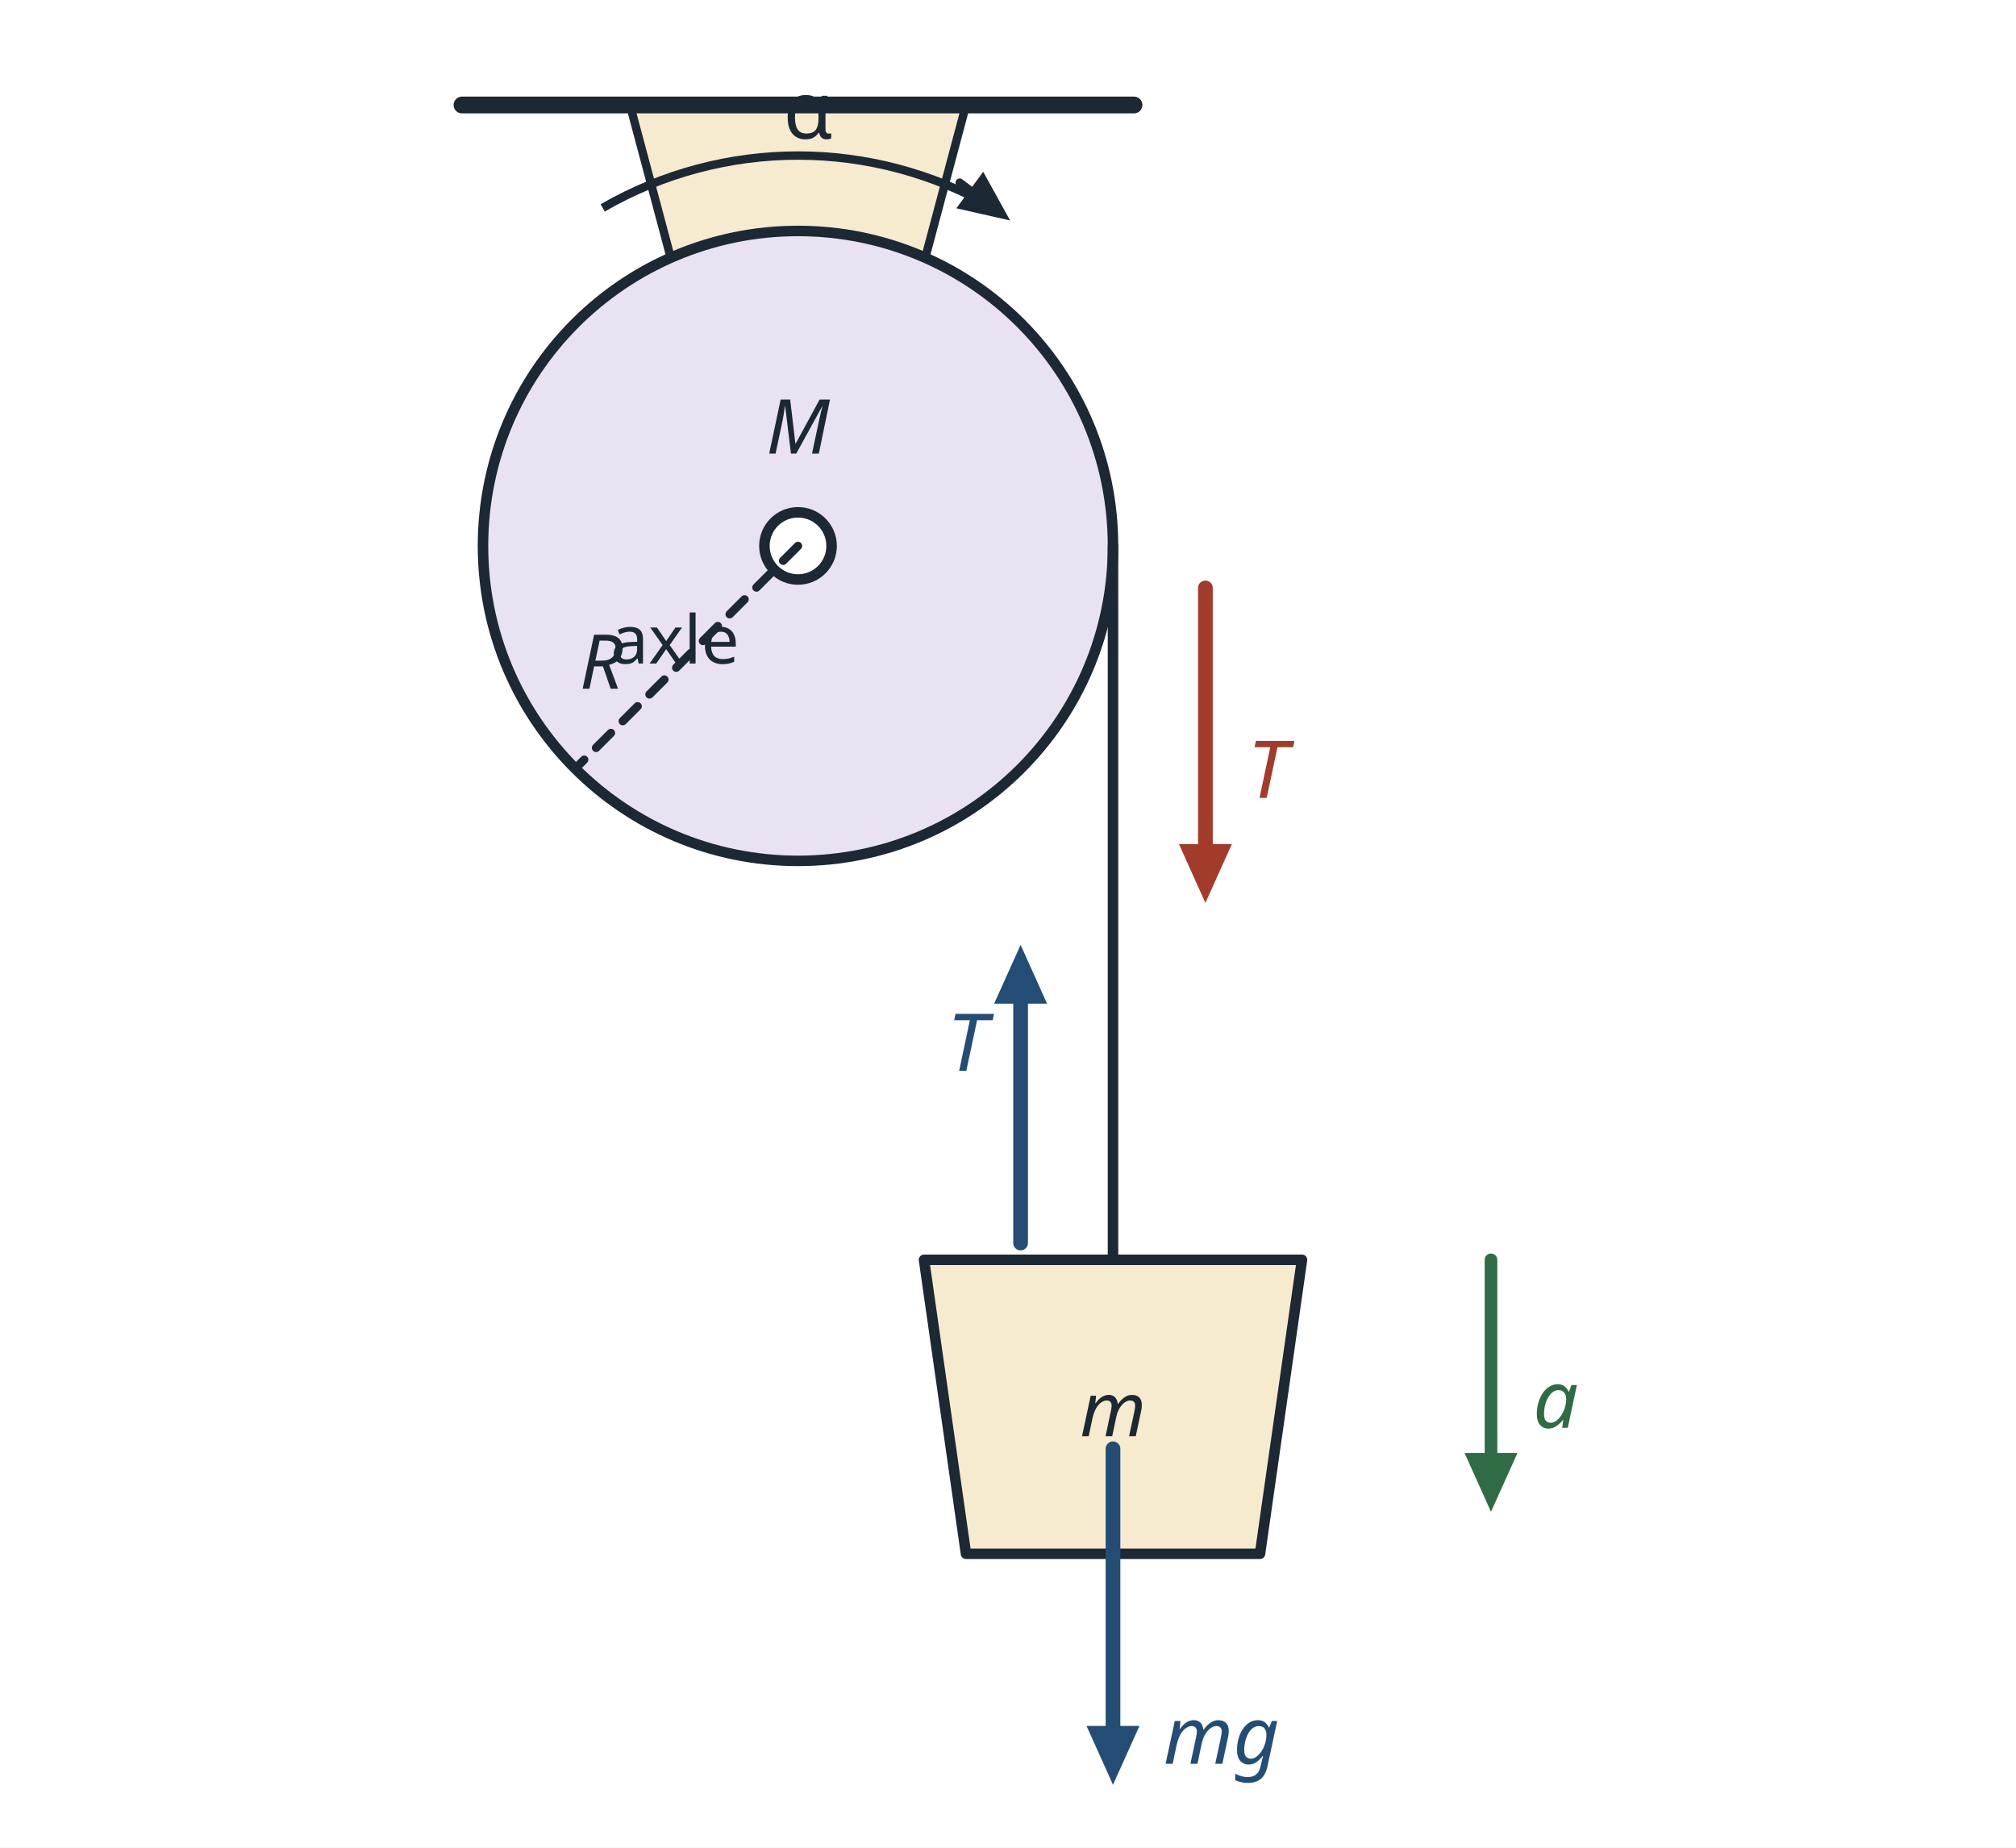
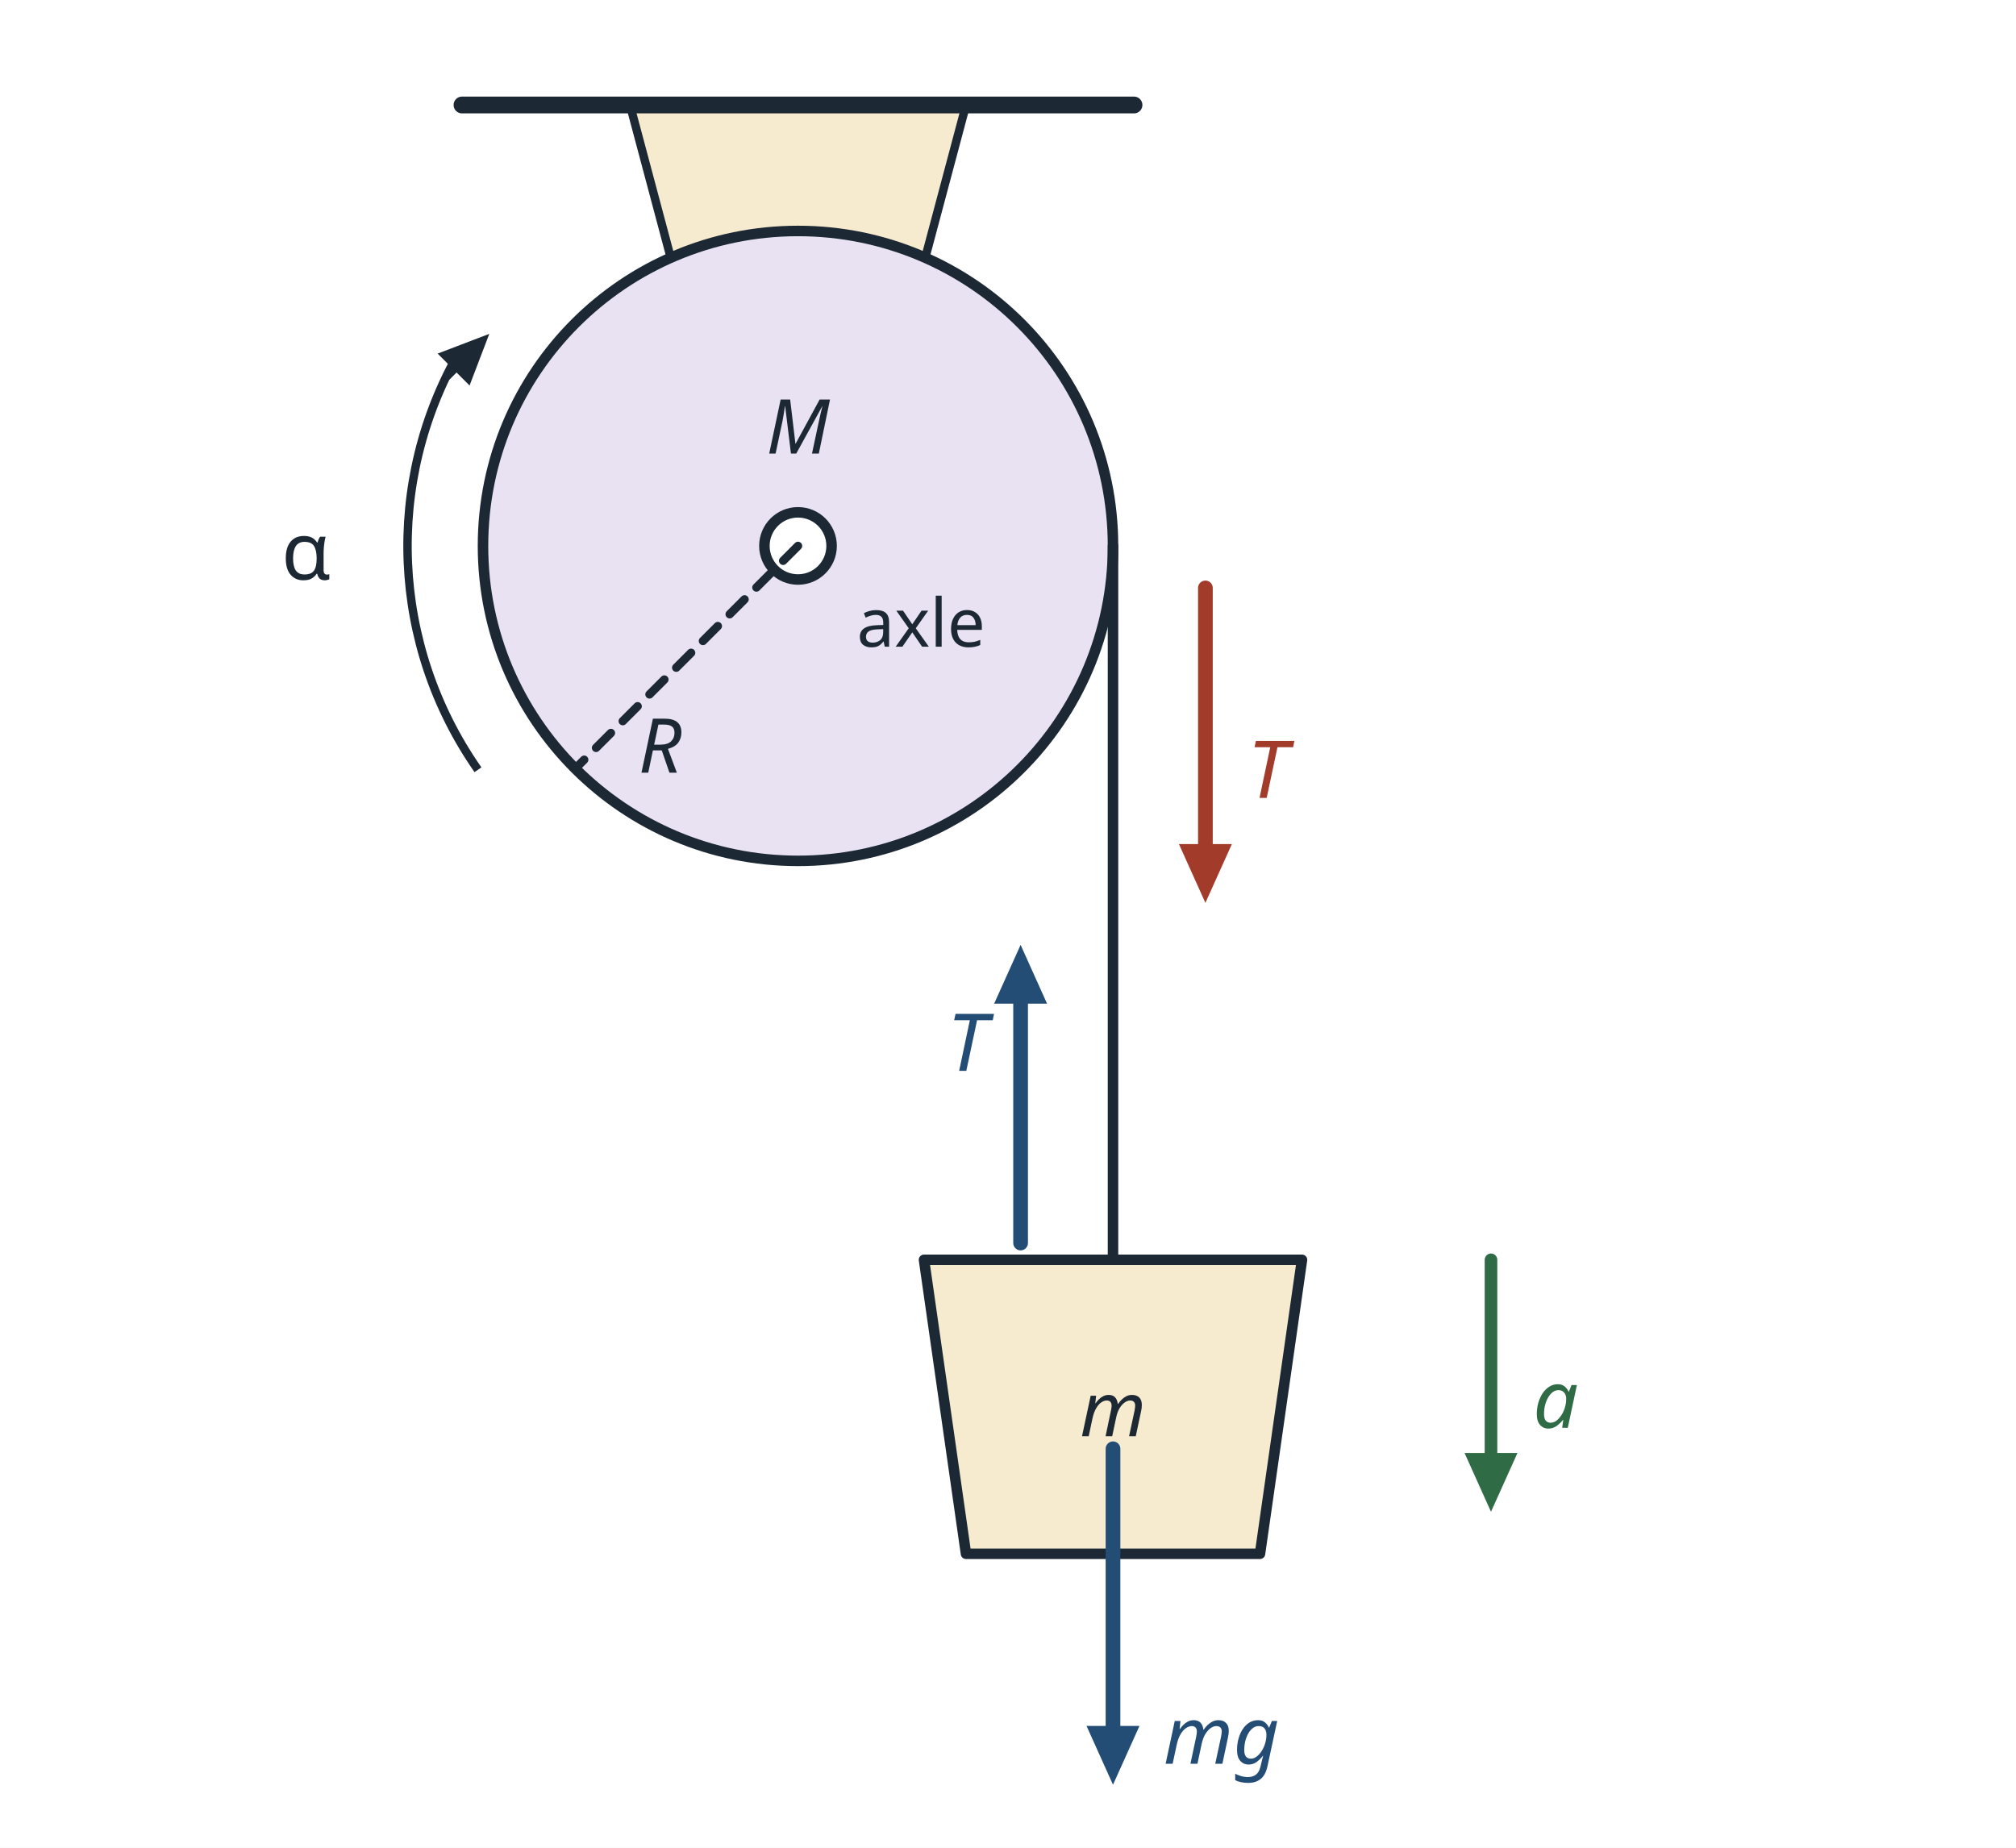
<svg xmlns="http://www.w3.org/2000/svg" viewBox="0 0 480 440" width="480" height="440" font-family="sans-serif" role="img">
  <rect width="480" height="440" fill="#ffffff" />
  <polygon points="178.0,130.0 202.0,130.0 230.0,25.0 150.0,25.0" fill="#f7ebcf" stroke="#1c2833" stroke-width="2" stroke-linejoin="round" />
  <line x1="110.0" y1="25.0" x2="270.0" y2="25.0" stroke="#1c2833" stroke-width="4" stroke-linecap="round" />
  <circle cx="190.0" cy="130.0" r="75.0" fill="#e8e2f3" stroke="#1c2833" stroke-width="2.5" />
  <circle cx="190.0" cy="130.0" r="8.0" fill="#ffffff" stroke="#1c2833" stroke-width="2.5" />
  <line x1="190.0" y1="130.0" x2="137.0" y2="183.0" stroke="#1c2833" stroke-width="2" stroke-linecap="round" stroke-dasharray="5 4" />
  <line x1="265.0" y1="130.0" x2="265.0" y2="300.0" stroke="#1c2833" stroke-width="2.5" stroke-linecap="round" />
  <polygon points="220.0,300.0 310.0,300.0 300.0,370.0 230.0,370.0" fill="#f7ebcf" stroke="#1c2833" stroke-width="2.5" stroke-linejoin="round" />
  <line x1="287.0" y1="140.0" x2="287.0" y2="201.0" stroke="#a23b2a" stroke-width="3.5" stroke-linecap="round" />
  <polygon points="287.0,215.0 280.7,201.0 293.3,201.0" fill="#a23b2a" />
  <line x1="243.0" y1="296.0" x2="243.0" y2="239.0" stroke="#244d76" stroke-width="3.5" stroke-linecap="round" />
  <polygon points="243.0,225.0 249.3,239.0 236.7,239.0" fill="#244d76" />
  <line x1="265.0" y1="345.0" x2="265.0" y2="411.0" stroke="#244d76" stroke-width="3.5" stroke-linecap="round" />
  <polygon points="265.0,425.0 258.7,411.0 271.3,411.0" fill="#244d76" />
  <line x1="355.0" y1="300.0" x2="355.0" y2="346.0" stroke="#2f6b45" stroke-width="3" stroke-linecap="round" />
  <polygon points="355.0,360.0 348.7,346.0 361.3,346.0" fill="#2f6b45" />
-   <path d="M143.5,49.5 A93,93 0 0 1 236.5,49.5" fill="none" stroke="#1c2833" stroke-width="2" />
-   <line x1="228.5" y1="43.5" x2="230.9" y2="45.3" stroke="#1c2833" stroke-width="2" stroke-linecap="round" />
-   <polygon points="240.5,52.5 227.7,49.6 234.1,40.9" fill="#1c2833" />
-   <text x="176.0" y="158.0" font-size="16" fill="#1c2833" text-anchor="end">axle</text>
-   <text x="138.0" y="164.0" font-size="18" fill="#1c2833" text-anchor="start" font-style="italic">R</text>
+   <path d="M113.8,183.3 A93,93 0 0 1 109.5,83.5" fill="none" stroke="#1c2833" stroke-width="2" />
+   <line x1="106.5" y1="89.5" x2="108.0" y2="88.0" stroke="#1c2833" stroke-width="2" stroke-linecap="round" />
+   <polygon points="116.5,79.5 111.8,91.8 104.2,84.2" fill="#1c2833" />
+   <text x="204.0" y="154.0" font-size="16" fill="#1c2833" text-anchor="start">axle</text>
+   <text x="152.0" y="184.0" font-size="18" fill="#1c2833" text-anchor="start" font-style="italic">R</text>
  <text x="297.0" y="190.0" font-size="19" fill="#a23b2a" text-anchor="start" font-style="italic">T</text>
  <text x="235.0" y="255.0" font-size="19" fill="#244d76" text-anchor="end" font-style="italic">T</text>
  <text x="277.0" y="420.0" font-size="19" fill="#244d76" text-anchor="start" font-style="italic">mg</text>
  <text x="365.0" y="340.0" font-size="19" fill="#2f6b45" text-anchor="start" font-style="italic">a</text>
-   <text x="186.5" y="33.0" font-size="19" fill="#1c2833" text-anchor="start">α</text>
+   <text x="67.0" y="138.0" font-size="19" fill="#1c2833" text-anchor="start">α</text>
  <text x="265.0" y="342.0" font-size="18" fill="#1c2833" text-anchor="middle" font-style="italic">m</text>
  <text x="190.0" y="108.0" font-size="18" fill="#1c2833" text-anchor="middle" font-style="italic">M</text>
</svg>
